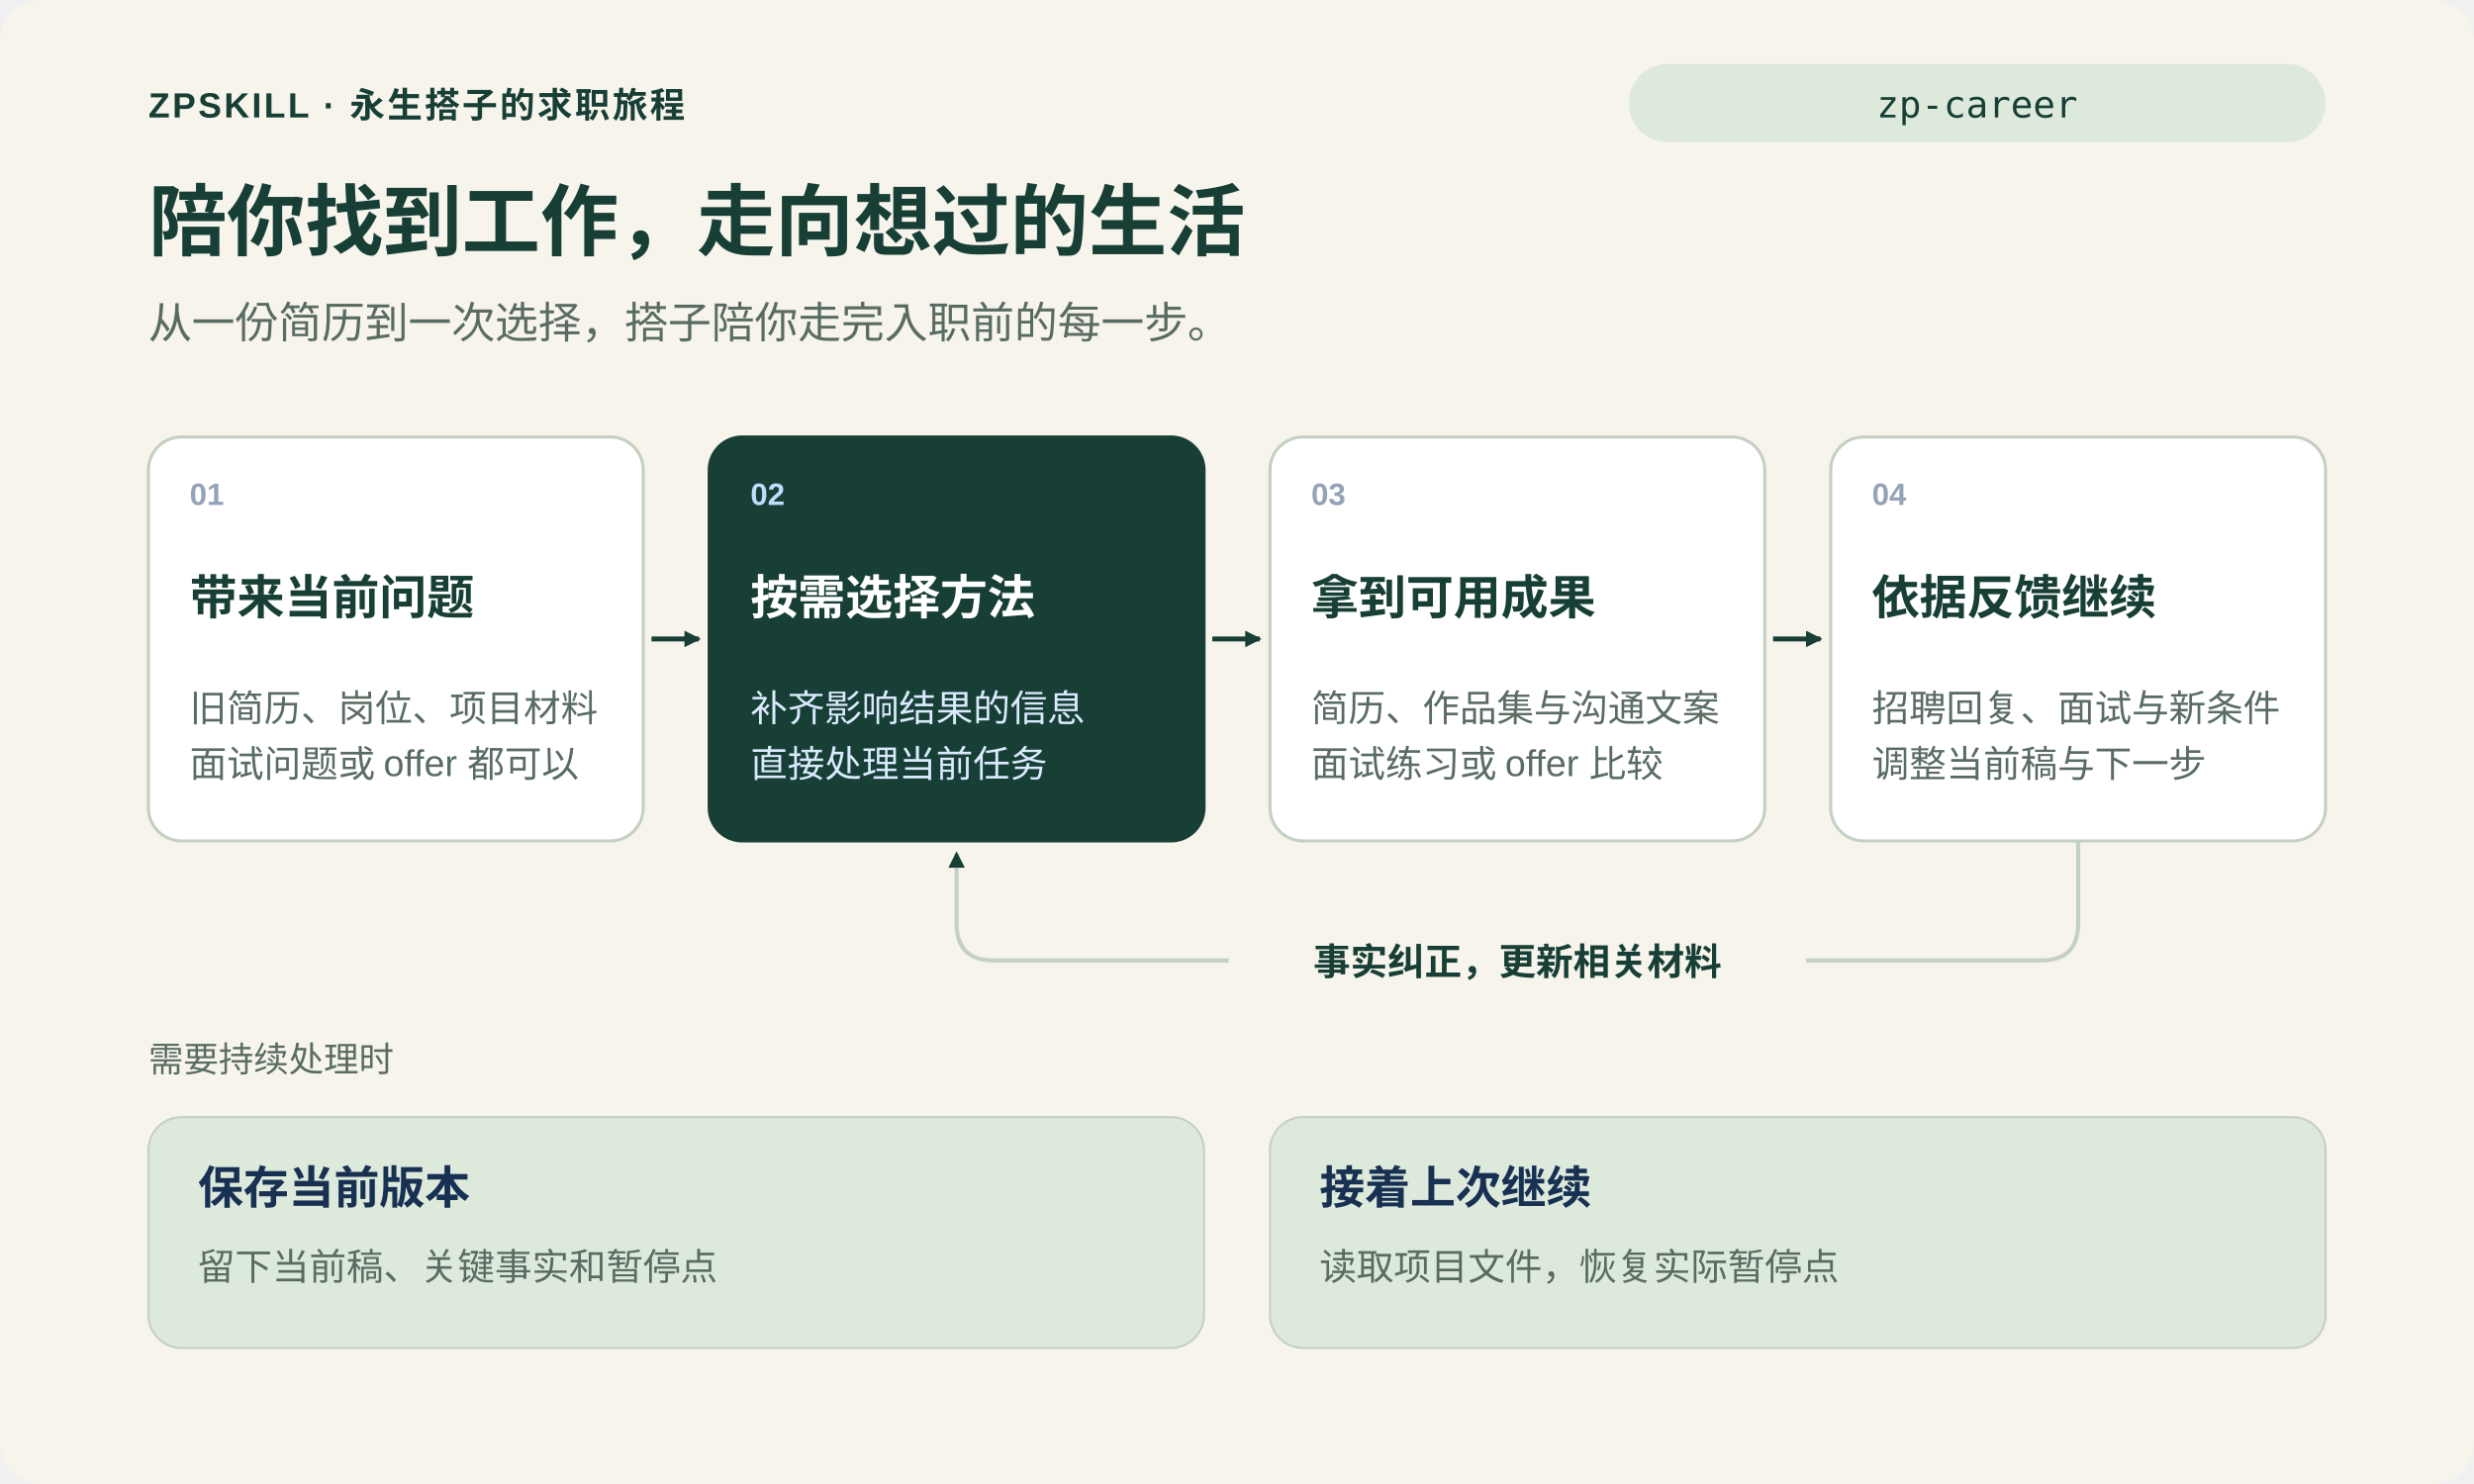
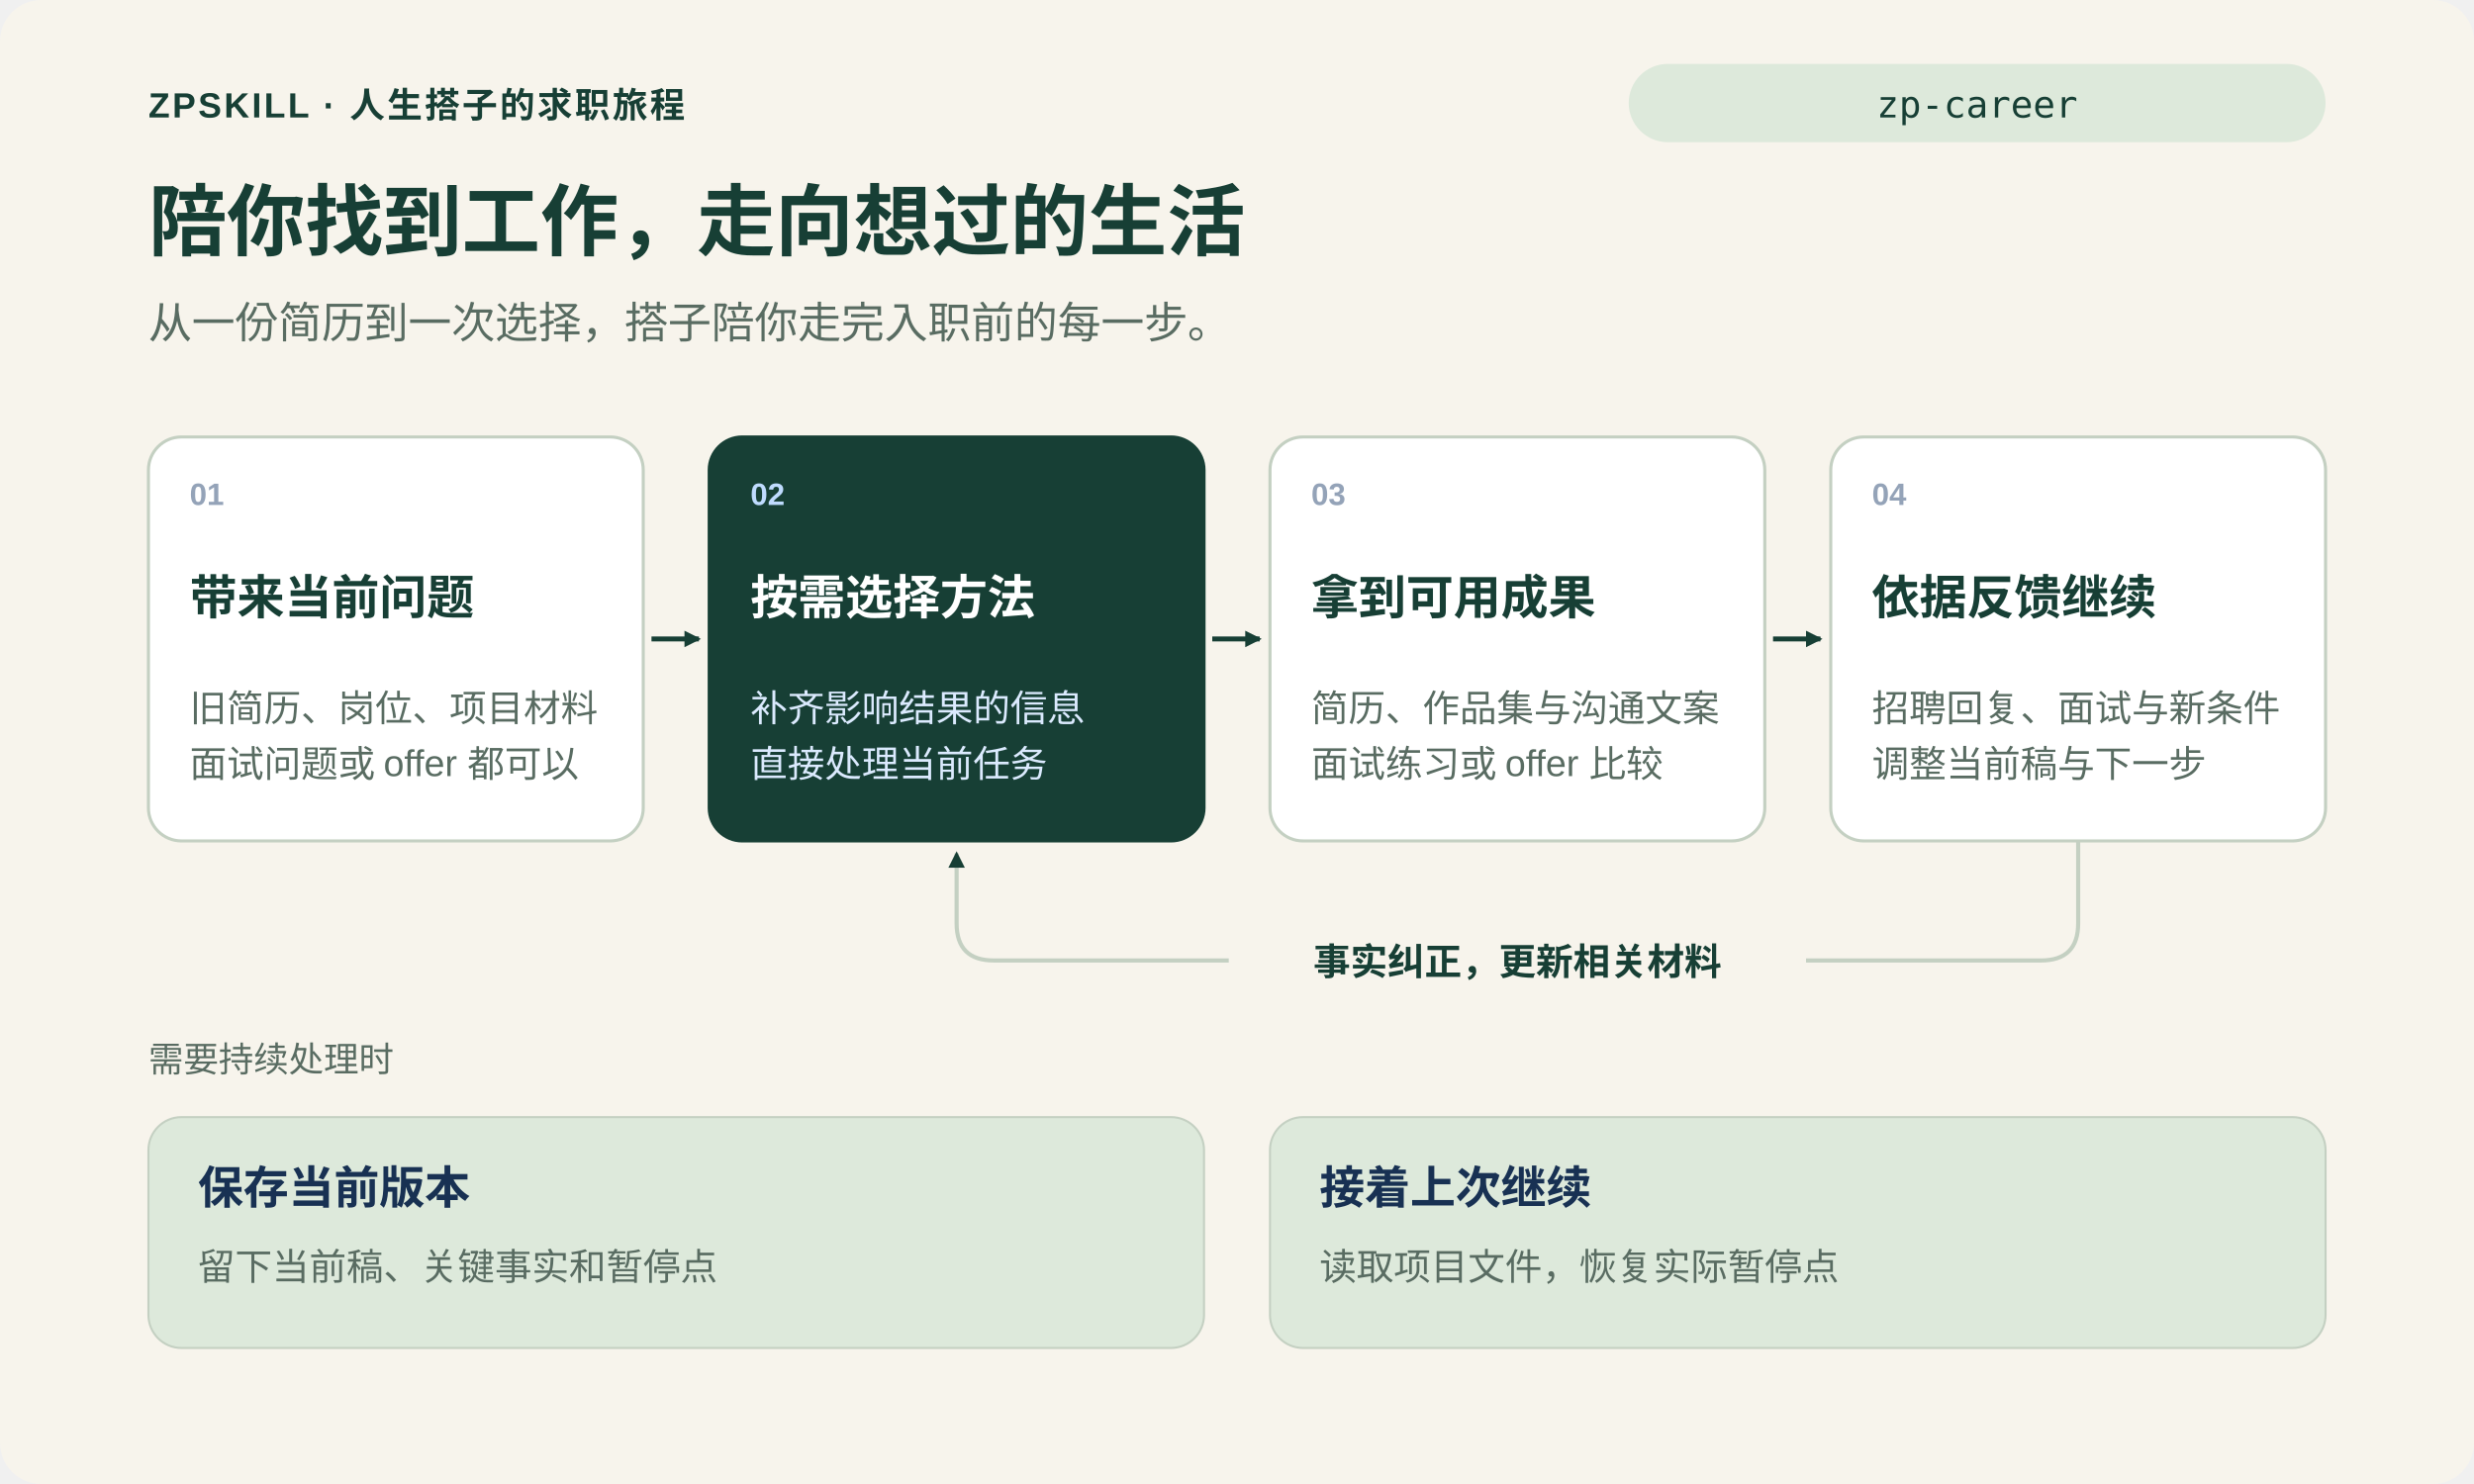
<svg xmlns="http://www.w3.org/2000/svg" viewBox="0 0 1200 720" role="img" aria-labelledby="title desc">
  <defs>
    <style>text{font-family:-apple-system,BlinkMacSystemFont,"Segoe UI","PingFang SC","Hiragino Sans GB","Microsoft YaHei",Arial,sans-serif}
.brand{font-size:17px;font-weight:700;letter-spacing:1.2px;fill:#173F35}.entry{font-family:"SFMono-Regular",Consolas,monospace;font-size:18px;fill:#173F35}
.title{font-size:38px;font-weight:700;fill:#173F35}.subtitle{font-size:21px;fill:#596C62}
.index{font-size:15px;font-weight:600;fill:#94a3b8}.label{font-size:23px;font-weight:700;fill:#173F35}.body{font-size:18px;fill:#596C62}
.strong .index{fill:#bfdbfe}.strong .label{fill:#fff}.strong .body{fill:#dbeafe}
.loop{font-size:18px;font-weight:600;fill:#173F35}.section{font-size:17px;fill:#596C62}.bottom-label{font-size:22px;font-weight:700;fill:#183153}.bottom-body{font-size:18px;fill:#596C62}
</style>
    <marker id="arrow" markerWidth="8" markerHeight="8" refX="7" refY="4" orient="auto" markerUnits="userSpaceOnUse">
      <path d="M0 0 8 4 0 8Z" fill="#173F35" />
    </marker>
  </defs>
  <rect width="1200" height="720" rx="20" fill="#F7F4EC" />
  <path d="M316 310H339" stroke="#173F35" stroke-width="2.4" fill="none" marker-end="url(#arrow)" />
  <path d="M588 310H611" stroke="#173F35" stroke-width="2.4" fill="none" marker-end="url(#arrow)" />
  <path d="M860 310H883" stroke="#173F35" stroke-width="2.4" fill="none" marker-end="url(#arrow)" />
  <path d="M1008 408V448Q1008 466 990 466H482Q464 466 464 448V414" fill="none" stroke="#C4D0C2" stroke-width="2" marker-end="url(#arrow)" />
  <g class="stage">
    <rect x="72" y="212" width="240" height="196" rx="16" fill="#fff" stroke="#C4D0C2" stroke-width="1.5" />
    <text x="92" y="245" class="index">01</text>
    <text x="92" y="298" class="label">带来当前问题</text>
    <text x="92" y="350" class="body">旧简历、岗位、项目材料</text>
    <text x="92" y="377" class="body">面试问题或 offer 都可以</text>
  </g>
  <g class="strong">
    <rect x="344" y="212" width="240" height="196" rx="16" fill="#173F35" stroke="#173F35" stroke-width="1.5" />
    <text x="364" y="245" class="index">02</text>
    <text x="364" y="298" class="label">按需选择方法</text>
    <text x="364" y="350" class="body">补齐影响结果的信息</text>
    <text x="364" y="377" class="body">直接处理当前任务</text>
  </g>
  <g class="stage">
    <rect x="616" y="212" width="240" height="196" rx="16" fill="#fff" stroke="#C4D0C2" stroke-width="1.5" />
    <text x="636" y="245" class="index">03</text>
    <text x="636" y="298" class="label">拿到可用成果</text>
    <text x="636" y="350" class="body">简历、作品集与沟通文案</text>
    <text x="636" y="377" class="body">面试练习或 offer 比较</text>
  </g>
  <g class="stage">
    <rect x="888" y="212" width="240" height="196" rx="16" fill="#fff" stroke="#C4D0C2" stroke-width="1.5" />
    <text x="908" y="245" class="index">04</text>
    <text x="908" y="298" class="label">依据反馈继续</text>
    <text x="908" y="350" class="body">招聘回复、面试与新条件</text>
    <text x="908" y="377" class="body">调整当前稿与下一步</text>
  </g>
  <rect x="596" y="451" width="280" height="30" rx="10" fill="#F7F4EC" />
  <text x="736" y="473" class="loop" text-anchor="middle">事实纠正，更新相关材料</text>
  <text x="72" y="520" class="section">需要持续处理时</text>
  <rect x="72" y="542" width="512" height="112" rx="16" fill="#DDE9DB" stroke="#C4D0C2" />
  <text x="96" y="584" class="bottom-label">保存当前版本</text>
  <text x="96" y="621" class="bottom-body">留下当前稿、关键事实和暂停点</text>
  <rect x="616" y="542" width="512" height="112" rx="16" fill="#DDE9DB" stroke="#C4D0C2" />
  <text x="640" y="584" class="bottom-label">接着上次继续</text>
  <text x="640" y="621" class="bottom-body">读取项目文件，恢复实际暂停点</text>
-   <text x="72" y="57" class="brand">ZPSKILL · 永生搭子的求职旅程</text>
+   <text x="72" y="57" class="brand">ZPSKILL · 人生搭子的求职旅程</text>
  <rect x="790" y="31" width="338" height="38" rx="19" fill="#DDE9DB" />
  <text x="959" y="57" class="entry" text-anchor="middle">zp-career</text>
  <text x="72" y="121" class="title">陪你找到工作，走向想过的生活</text>
  <text x="72" y="164" class="subtitle">从一份简历到一次选择，搭子陪你走完入职前的每一步。</text>
</svg>
